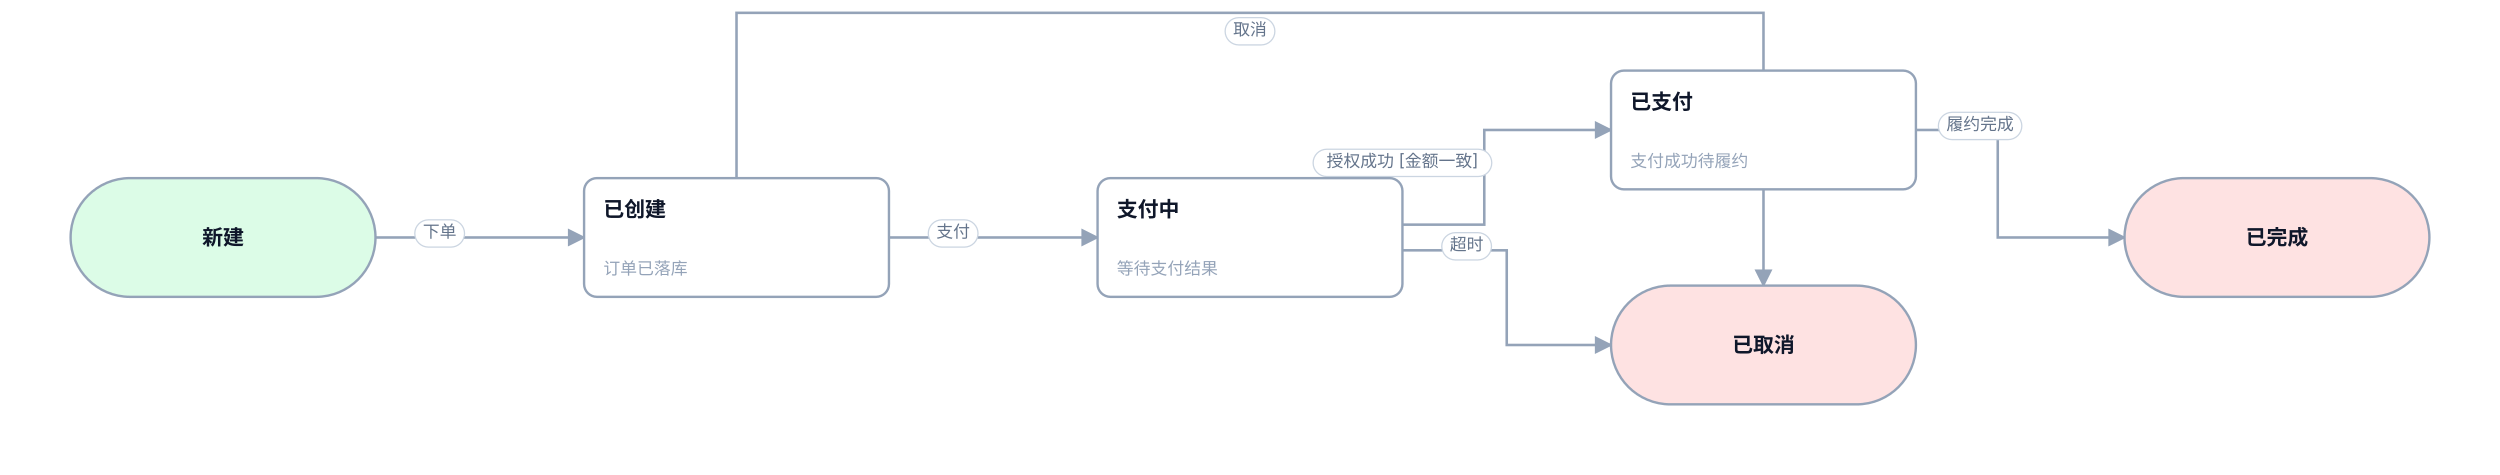
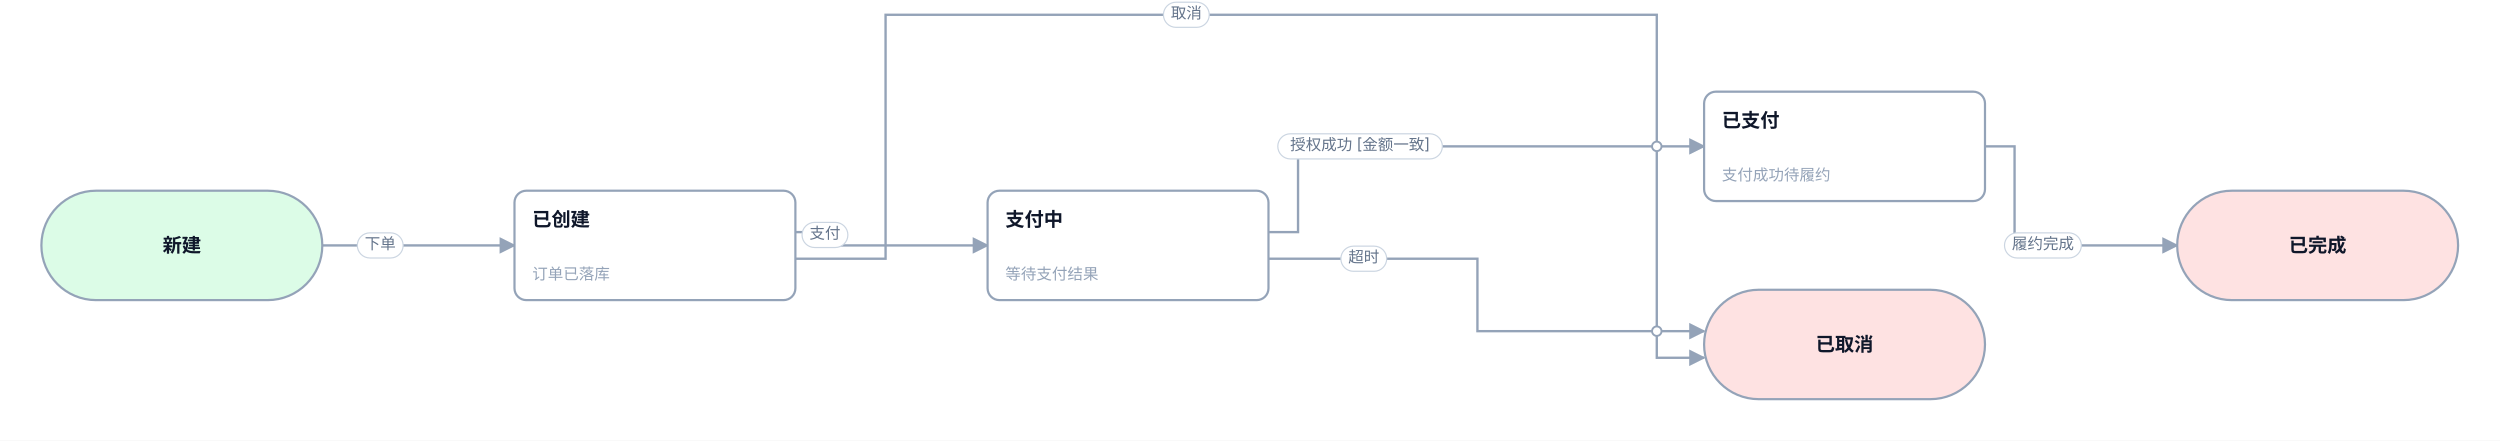
- <svg xmlns="http://www.w3.org/2000/svg" width="1558" height="296" viewBox="0 0 1558 296" role="img" aria-labelledby="cvn-title cvn-desc" font-family="-apple-system, BlinkMacSystemFont, 'Segoe UI', 'PingFang SC', 'Microsoft YaHei', sans-serif">
+ <svg xmlns="http://www.w3.org/2000/svg" width="1691" height="298" viewBox="0 0 1691 298" role="img" aria-labelledby="cvn-title cvn-desc" font-family="-apple-system, BlinkMacSystemFont, 'Segoe UI', 'PingFang SC', 'Microsoft YaHei', sans-serif">
  <defs>
    <marker id="cvn-arrow" viewBox="0 0 10 10" refX="9" refY="5" markerWidth="7" markerHeight="7" orient="auto-start-reverse">
      <path d="M0,0 L10,5 L0,10 z" fill="#94a3b8" />
    </marker>
  </defs>
-   <rect x="0" y="0" width="1558" height="296" fill="#ffffff" />
+   <rect x="0" y="0" width="1691" height="298" fill="#ffffff" />
  <g class="edge" data-id="r.t1">
-     <path d="M234 148 L254 148 L285 148 L344 148 L364 148" fill="none" stroke="transparent" stroke-width="10" pointer-events="stroke" />
-     <path d="M234 148 L254 148 L285 148 L344 148 L364 148" fill="none" stroke="#94a3b8" stroke-width="1.6" marker-end="url(#cvn-arrow)" />
+     <path d="M218 166 L238 166 L328 166 L348 166" fill="none" stroke="transparent" stroke-width="10" pointer-events="stroke" />
+     <path d="M218 166 L238 166 L328 166 L348 166" fill="none" stroke="#94a3b8" stroke-width="1.6" marker-end="url(#cvn-arrow)" />
  </g>
  <g class="edge" data-id="r.t2">
-     <path d="M554 148 L574 148 L605 148 L664 148 L684 148" fill="none" stroke="transparent" stroke-width="10" pointer-events="stroke" />
-     <path d="M554 148 L574 148 L605 148 L664 148 L684 148" fill="none" stroke="#94a3b8" stroke-width="1.6" marker-end="url(#cvn-arrow)" />
+     <path d="M538 157 L558 157 L558 166 L648 166 L668 166" fill="none" stroke="transparent" stroke-width="10" pointer-events="stroke" />
+     <path d="M538 157 L558 157 L558 166 L648 166 L668 166" fill="none" stroke="#94a3b8" stroke-width="1.6" marker-end="url(#cvn-arrow)" />
  </g>
  <g class="edge" data-id="r.t3">
-     <path d="M874 140 L894 140 L925 140 L925 81 L984 81 L1004 81" fill="none" stroke="transparent" stroke-width="10" pointer-events="stroke" />
-     <path d="M874 140 L894 140 L925 140 L925 81 L984 81 L1004 81" fill="none" stroke="#94a3b8" stroke-width="1.6" marker-end="url(#cvn-arrow)" />
+     <path d="M858 157 L878 157 L878 99 L1132.65 99 L1152.65 99" fill="none" stroke="transparent" stroke-width="10" pointer-events="stroke" />
+     <path d="M858 157 L878 157 L878 99 L1132.65 99 L1152.65 99" fill="none" stroke="#94a3b8" stroke-width="1.6" marker-end="url(#cvn-arrow)" />
  </g>
  <g class="edge" data-id="r.t4">
-     <path d="M874 156 L894 156 L939 156 L939 215 L984 215 L1004 215" fill="none" stroke="transparent" stroke-width="10" pointer-events="stroke" />
-     <path d="M874 156 L894 156 L939 156 L939 215 L984 215 L1004 215" fill="none" stroke="#94a3b8" stroke-width="1.6" marker-end="url(#cvn-arrow)" />
+     <path d="M858 175 L878 175 L999.33 175 L999.33 224 L1132.65 224 L1152.65 224" fill="none" stroke="transparent" stroke-width="10" pointer-events="stroke" />
+     <path d="M858 175 L878 175 L999.33 175 L999.33 224 L1132.65 224 L1152.65 224" fill="none" stroke="#94a3b8" stroke-width="1.6" marker-end="url(#cvn-arrow)" />
  </g>
  <g class="edge" data-id="r.t5">
-     <path d="M459 111 L459 8 L1099 8 L1099 178" fill="none" stroke="transparent" stroke-width="10" pointer-events="stroke" />
-     <path d="M459 111 L459 8 L1099 8 L1099 178" fill="none" stroke="#94a3b8" stroke-width="1.6" marker-end="url(#cvn-arrow)" />
+     <path d="M538 175 L599 175 L599 10 L1120.65 10 L1120.65 242 L1152.65 242" fill="none" stroke="transparent" stroke-width="10" pointer-events="stroke" />
+     <path d="M538 175 L599 175 L599 10 L1120.65 10 L1120.65 242 L1152.65 242" fill="none" stroke="#94a3b8" stroke-width="1.6" marker-end="url(#cvn-arrow)" />
  </g>
  <g class="edge" data-id="r.t6">
-     <path d="M1194 81 L1214 81 L1245 81 L1245 148 L1304 148 L1324 148" fill="none" stroke="transparent" stroke-width="10" pointer-events="stroke" />
-     <path d="M1194 81 L1214 81 L1245 81 L1245 148 L1304 148 L1324 148" fill="none" stroke="#94a3b8" stroke-width="1.6" marker-end="url(#cvn-arrow)" />
+     <path d="M1342.65 99 L1362.65 99 L1362.65 166 L1452.65 166 L1472.65 166" fill="none" stroke="transparent" stroke-width="10" pointer-events="stroke" />
+     <path d="M1342.65 99 L1362.65 99 L1362.65 166 L1452.65 166 L1472.65 166" fill="none" stroke="#94a3b8" stroke-width="1.6" marker-end="url(#cvn-arrow)" />
  </g>
-   <rect class="edge-label-bg" x="258.5" y="137" width="31" height="17" rx="8.5" fill="#ffffff" stroke="#cbd5e1" stroke-width="0.8" />
-   <text class="edge-label" x="274" y="148" text-anchor="middle" font-size="10.5" fill="#64748b">下单</text>
-   <rect class="edge-label-bg" x="578.5" y="137" width="31" height="17" rx="8.5" fill="#ffffff" stroke="#cbd5e1" stroke-width="0.8" />
-   <text class="edge-label" x="594" y="148" text-anchor="middle" font-size="10.5" fill="#64748b">支付</text>
-   <rect class="edge-label-bg" x="818.34" y="93" width="111.33" height="17" rx="8.5" fill="#ffffff" stroke="#cbd5e1" stroke-width="0.8" />
-   <text class="edge-label" x="874" y="104" text-anchor="middle" font-size="10.5" fill="#64748b">授权成功 [金额一致]</text>
-   <rect class="edge-label-bg" x="898.5" y="145" width="31" height="17" rx="8.5" fill="#ffffff" stroke="#cbd5e1" stroke-width="0.8" />
-   <text class="edge-label" x="914" y="156" text-anchor="middle" font-size="10.5" fill="#64748b">超时</text>
-   <rect class="edge-label-bg" x="763.5" y="11" width="31" height="17" rx="8.5" fill="#ffffff" stroke="#cbd5e1" stroke-width="0.8" />
-   <text class="edge-label" x="779" y="22" text-anchor="middle" font-size="10.5" fill="#64748b">取消</text>
-   <rect class="edge-label-bg" x="1208" y="70" width="52" height="17" rx="8.5" fill="#ffffff" stroke="#cbd5e1" stroke-width="0.8" />
-   <text class="edge-label" x="1234" y="81" text-anchor="middle" font-size="10.5" fill="#64748b">履约完成</text>
+   <circle class="crossing crossing-hollow" cx="1120.65" cy="99" r="3.2" fill="#ffffff" stroke="#94a3b8" stroke-width="1.3" pointer-events="none" />
+   <circle class="crossing crossing-hollow" cx="1120.65" cy="224" r="3.2" fill="#ffffff" stroke="#94a3b8" stroke-width="1.3" pointer-events="none" />
+   <rect class="edge-label-bg" x="241.69" y="157.5" width="31" height="17" rx="8.5" fill="#ffffff" stroke="#cbd5e1" stroke-width="0.8" />
+   <text class="edge-label" x="257.19" y="168.5" text-anchor="middle" font-size="10.5" fill="#64748b">下单</text>
+   <rect class="edge-label-bg" x="542.5" y="150.42" width="31" height="17" rx="8.5" fill="#ffffff" stroke="#cbd5e1" stroke-width="0.8" />
+   <text class="edge-label" x="558" y="161.42" text-anchor="middle" font-size="10.5" fill="#64748b">支付</text>
+   <rect class="edge-label-bg" x="864.3" y="90.5" width="111.33" height="17" rx="8.5" fill="#ffffff" stroke="#cbd5e1" stroke-width="0.8" />
+   <text class="edge-label" x="919.96" y="101.5" text-anchor="middle" font-size="10.5" fill="#64748b">授权成功 [金额一致]</text>
+   <rect class="edge-label-bg" x="906.96" y="166.5" width="31" height="17" rx="8.5" fill="#ffffff" stroke="#cbd5e1" stroke-width="0.8" />
+   <text class="edge-label" x="922.46" y="177.5" text-anchor="middle" font-size="10.5" fill="#64748b">超时</text>
+   <rect class="edge-label-bg" x="786.94" y="1.5" width="31" height="17" rx="8.5" fill="#ffffff" stroke="#cbd5e1" stroke-width="0.8" />
+   <text class="edge-label" x="802.44" y="12.5" text-anchor="middle" font-size="10.5" fill="#64748b">取消</text>
+   <rect class="edge-label-bg" x="1355.84" y="157.5" width="52" height="17" rx="8.5" fill="#ffffff" stroke="#cbd5e1" stroke-width="0.8" />
+   <text class="edge-label" x="1381.84" y="168.5" text-anchor="middle" font-size="10.5" fill="#64748b">履约完成</text>
  <g class="node kind-initial" data-id="e.initial">
-     <rect x="44" y="111" width="190" height="74" rx="37" fill="#dcfce7" stroke="#94a3b8" stroke-width="1.5" />
-     <text x="139" y="152.5" text-anchor="middle" font-size="13" font-weight="650" fill="#0f172a">新建</text>
+     <rect x="28" y="129" width="190" height="74" rx="37" fill="#dcfce7" stroke="#94a3b8" stroke-width="1.5" />
+     <text x="123" y="170.5" text-anchor="middle" font-size="13" font-weight="650" fill="#0f172a">新建</text>
  </g>
  <g class="node kind-state" data-id="e.created">
-     <rect x="364" y="111" width="190" height="74" rx="8" fill="#ffffff" stroke="#94a3b8" stroke-width="1.5" />
-     <text x="376" y="135" font-size="13" font-weight="650" fill="#0f172a">已创建</text>
-     <text x="376" y="171" font-size="10.5" fill="#94a3b8">订单已落库</text>
+     <rect x="348" y="129" width="190" height="74" rx="8" fill="#ffffff" stroke="#94a3b8" stroke-width="1.5" />
+     <text x="360" y="153" font-size="13" font-weight="650" fill="#0f172a">已创建</text>
+     <text x="360" y="189" font-size="10.5" fill="#94a3b8">订单已落库</text>
  </g>
  <g class="node kind-state" data-id="e.paying">
-     <rect x="684" y="111" width="190" height="74" rx="8" fill="#ffffff" stroke="#94a3b8" stroke-width="1.5" />
-     <text x="696" y="135" font-size="13" font-weight="650" fill="#0f172a">支付中</text>
-     <text x="696" y="171" font-size="10.5" fill="#94a3b8">等待支付结果</text>
+     <rect x="668" y="129" width="190" height="74" rx="8" fill="#ffffff" stroke="#94a3b8" stroke-width="1.5" />
+     <text x="680" y="153" font-size="13" font-weight="650" fill="#0f172a">支付中</text>
+     <text x="680" y="189" font-size="10.5" fill="#94a3b8">等待支付结果</text>
  </g>
  <g class="node kind-state" data-id="e.paid">
-     <rect x="1004" y="44" width="190" height="74" rx="8" fill="#ffffff" stroke="#94a3b8" stroke-width="1.5" />
-     <text x="1016" y="68" font-size="13" font-weight="650" fill="#0f172a">已支付</text>
-     <text x="1016" y="104" font-size="10.5" fill="#94a3b8">支付成功待履约</text>
+     <rect x="1152.65" y="62" width="190" height="74" rx="8" fill="#ffffff" stroke="#94a3b8" stroke-width="1.5" />
+     <text x="1164.65" y="86" font-size="13" font-weight="650" fill="#0f172a">已支付</text>
+     <text x="1164.65" y="122" font-size="10.5" fill="#94a3b8">支付成功待履约</text>
  </g>
  <g class="node kind-final" data-id="e.cancelled">
-     <rect x="1004" y="178" width="190" height="74" rx="37" fill="#fee2e2" stroke="#94a3b8" stroke-width="1.5" />
-     <text x="1099" y="219.5" text-anchor="middle" font-size="13" font-weight="650" fill="#0f172a">已取消</text>
+     <rect x="1152.65" y="196" width="190" height="74" rx="37" fill="#fee2e2" stroke="#94a3b8" stroke-width="1.5" />
+     <text x="1247.65" y="237.5" text-anchor="middle" font-size="13" font-weight="650" fill="#0f172a">已取消</text>
  </g>
  <g class="node kind-final" data-id="e.done">
-     <rect x="1324" y="111" width="190" height="74" rx="37" fill="#fee2e2" stroke="#94a3b8" stroke-width="1.5" />
-     <text x="1419" y="152.5" text-anchor="middle" font-size="13" font-weight="650" fill="#0f172a">已完成</text>
+     <rect x="1472.65" y="129" width="190" height="74" rx="37" fill="#fee2e2" stroke="#94a3b8" stroke-width="1.5" />
+     <text x="1567.65" y="170.5" text-anchor="middle" font-size="13" font-weight="650" fill="#0f172a">已完成</text>
  </g>
</svg>
